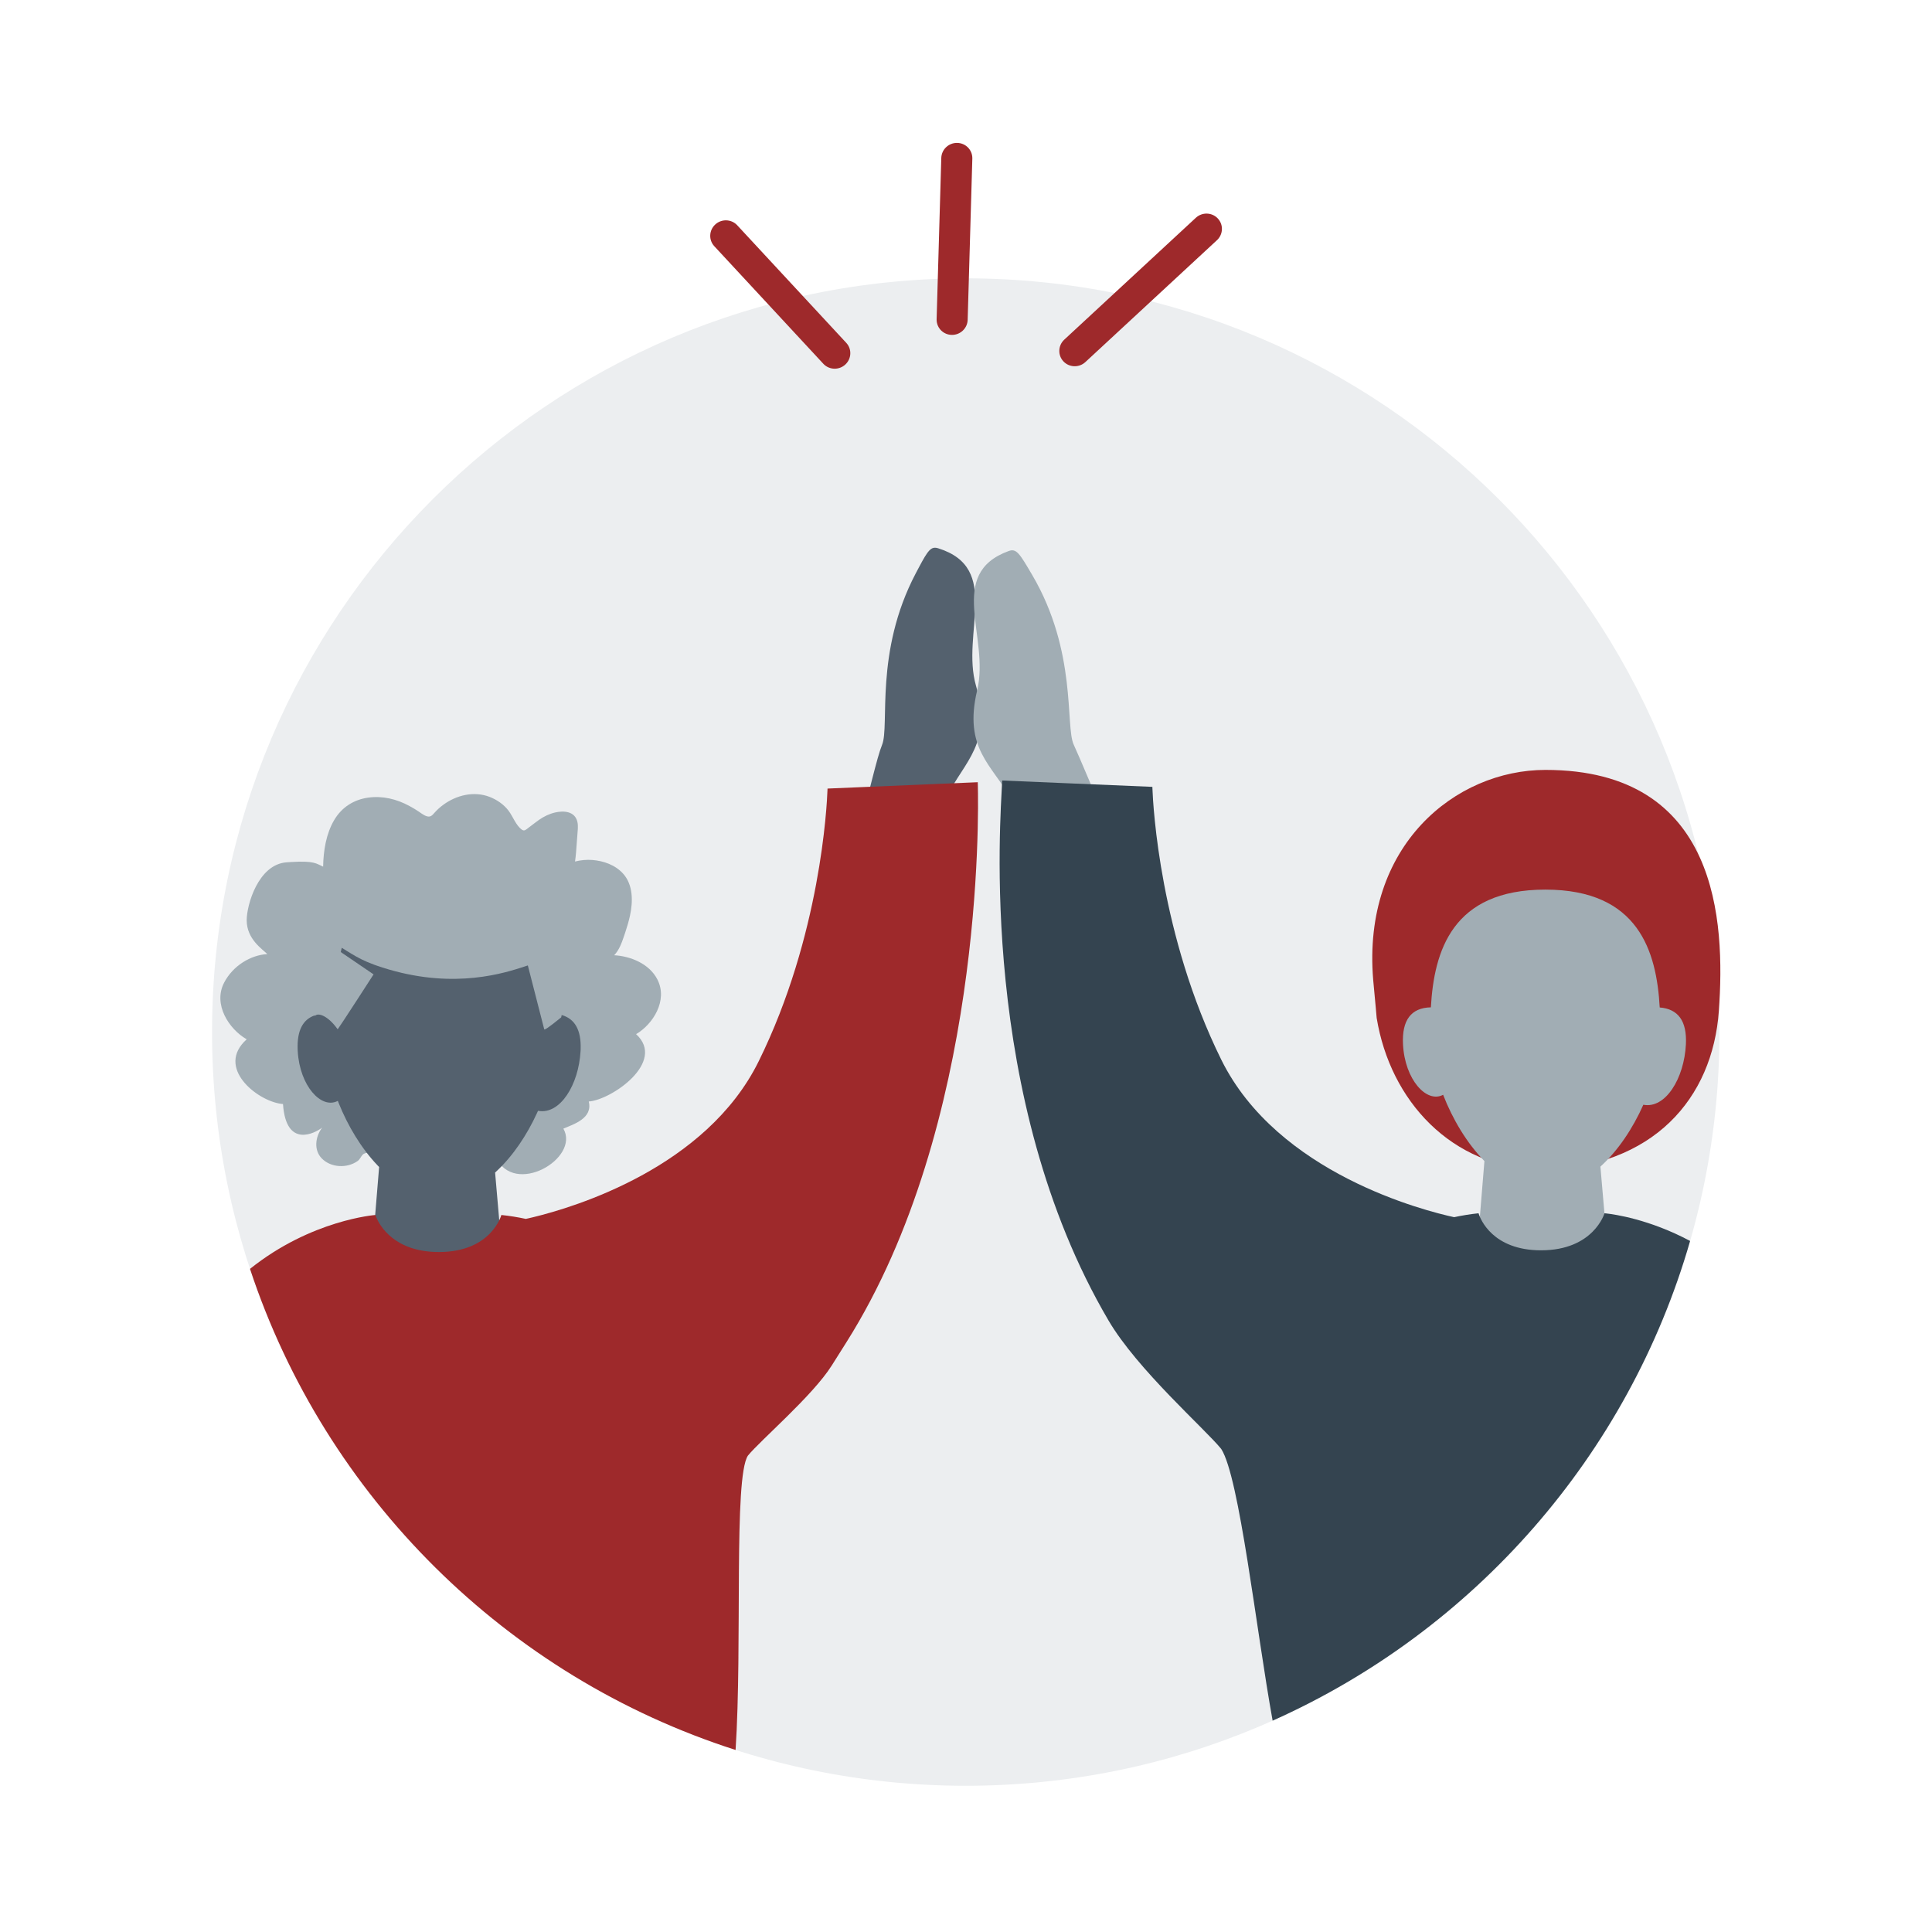
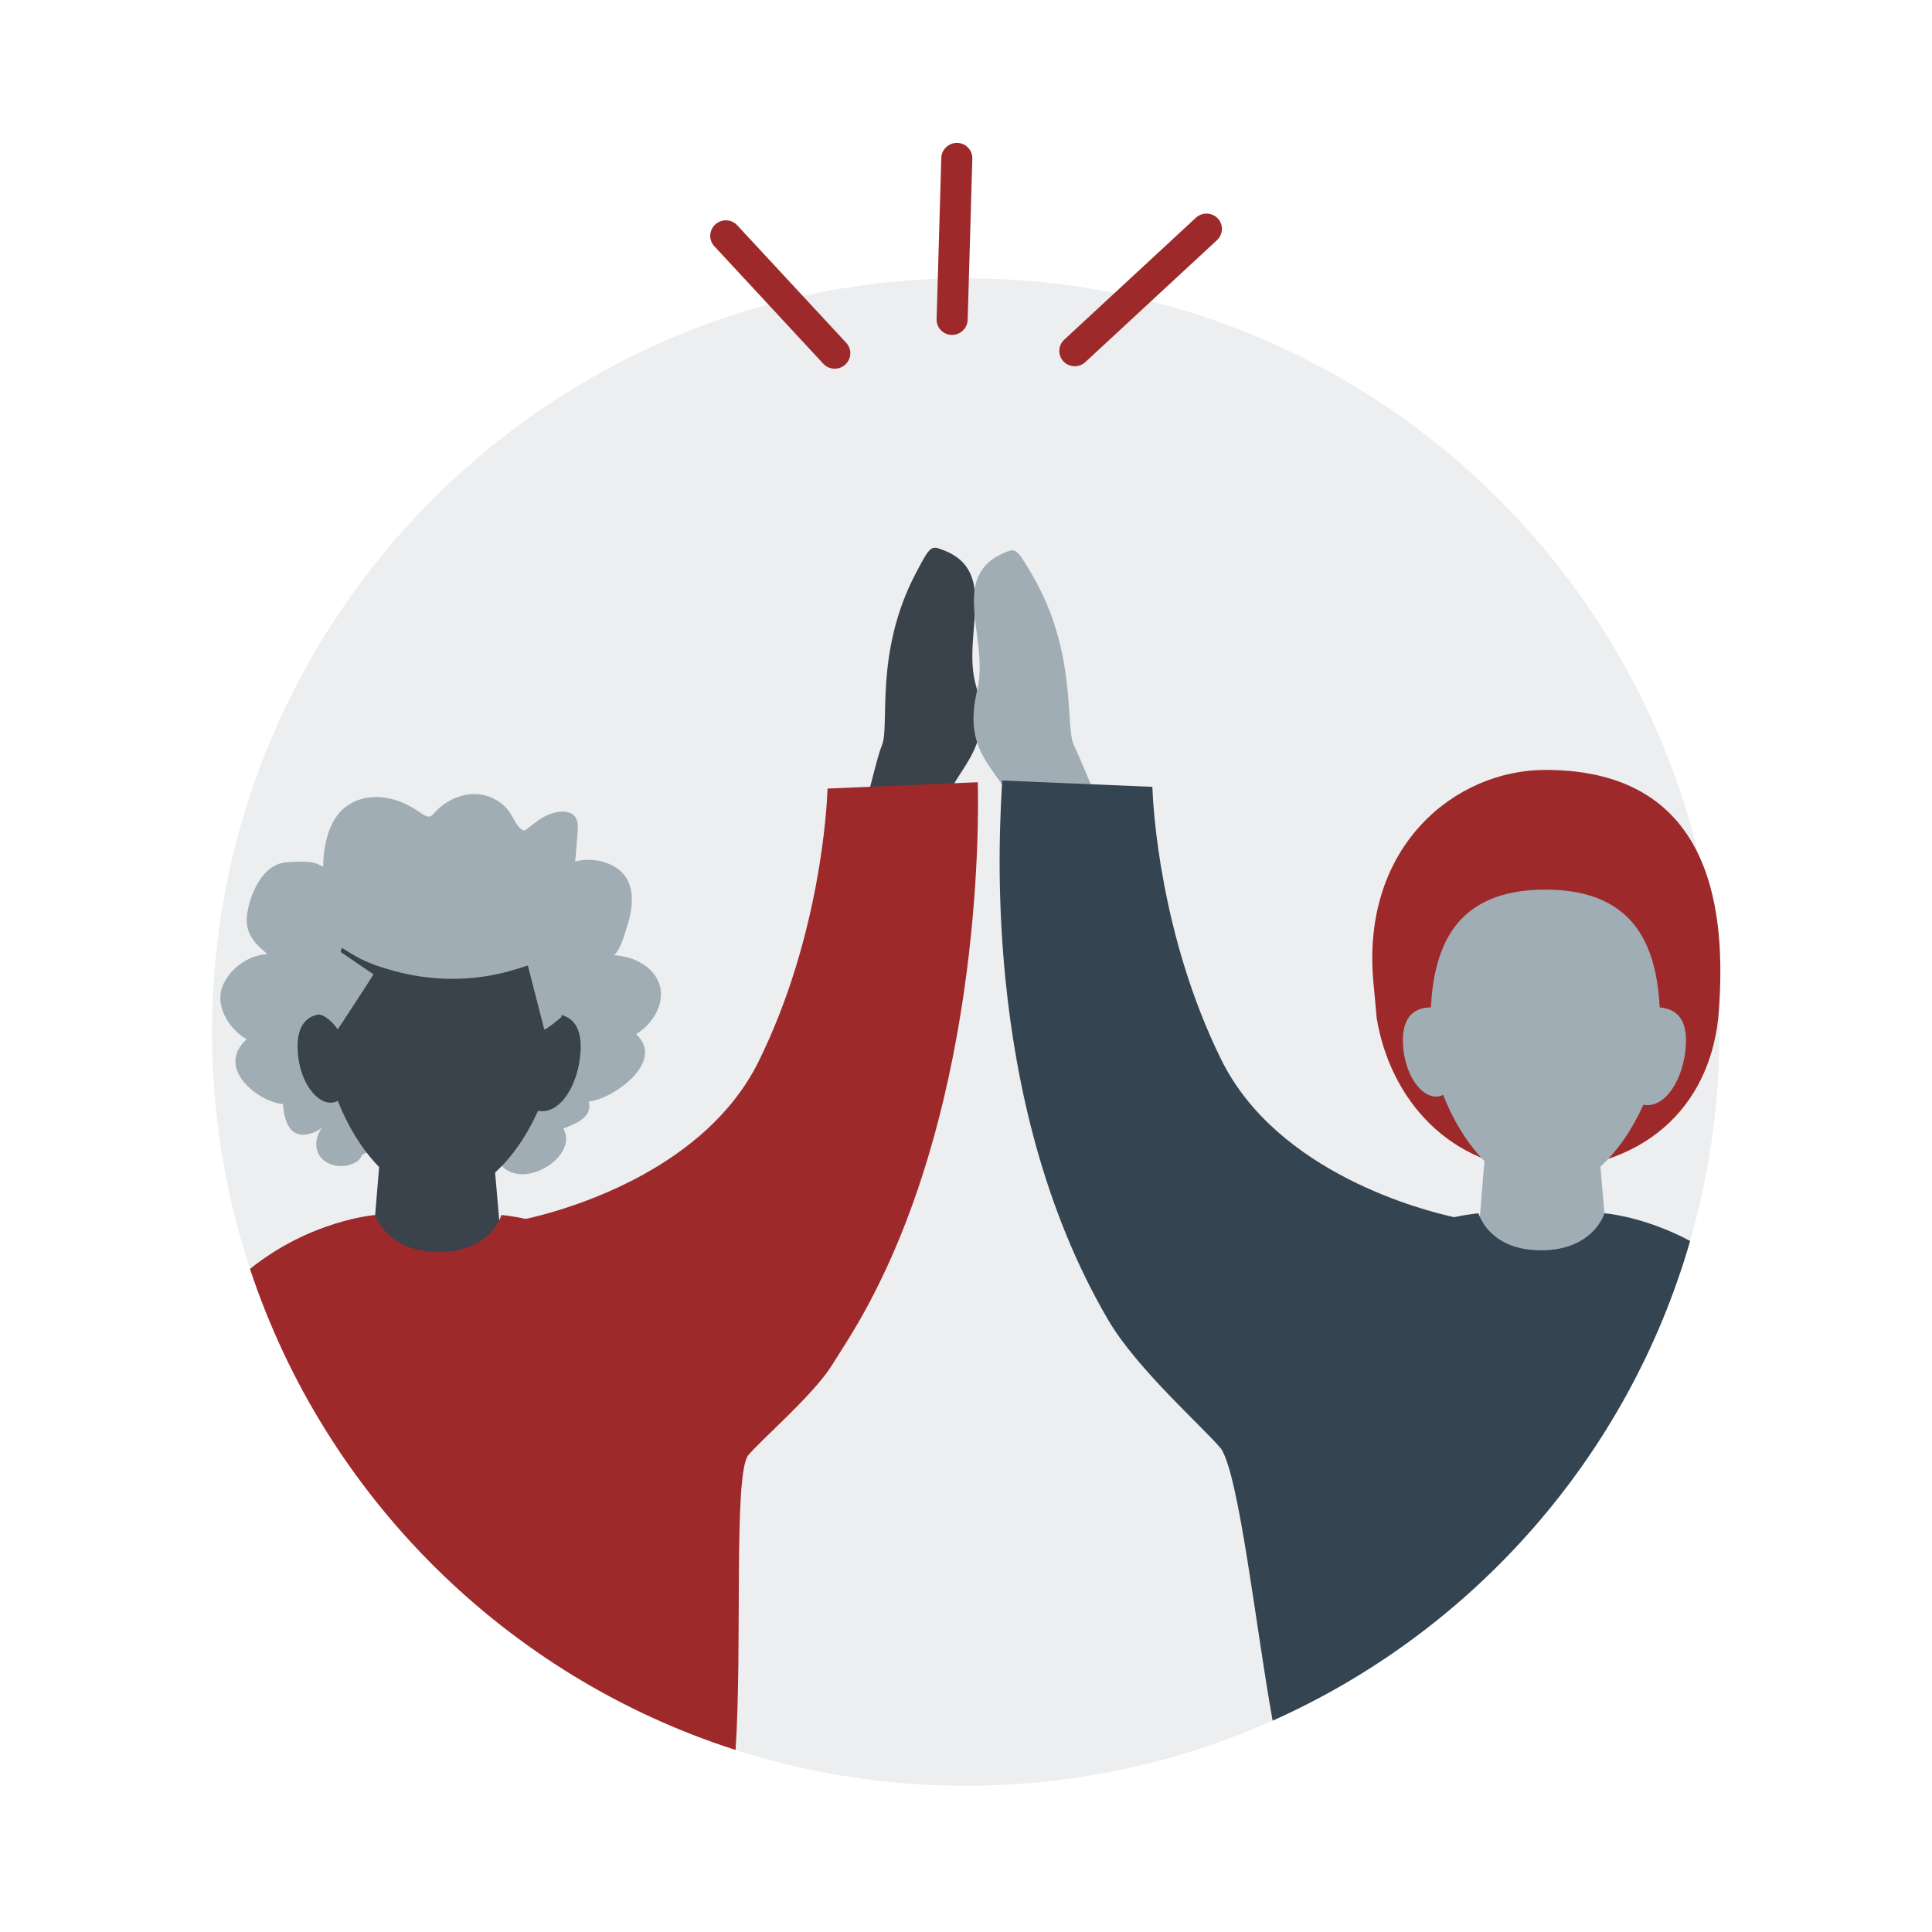
<svg xmlns="http://www.w3.org/2000/svg" width="676" height="676" viewBox="0 0 676 676">
  <g fill="none" fill-rule="evenodd">
    <circle fill="#ECEEF0" cx="337.914" cy="361.112" r="263.719" />
-     <path d="M171.318 278.829c2.513.97 4.954 2.615 6.659 4.88 1.517 2.021 2.601 5.226 4.698 6.636.82.55 1.42-.083 2.143-.644l.182-.136c1.216-.88 2.378-1.85 3.608-2.706 1.73-1.2 3.603-2.099 5.609-2.57 2.934-.688 6.991-.528 7.83 3.371.313 1.465.074 3.032-.029 4.509a363.304 363.304 0 01-.458 6.075 52.065 52.065 0 01-.361 3.198c1.985-.5 4.05-.697 6.074-.54 3.845.306 8.014 1.706 10.789 4.829 3.464 3.895 3.454 9.66 2.364 14.672-.434 2.007-1.032 3.97-1.67 5.907l-.489 1.45c-.79 2.322-1.702 4.763-3.375 6.476 5.52.3 12.247 2.833 15.138 8.496 3.758 7.355-1.616 15.698-7.464 19.112 10.659 9.718-8.618 23.018-16.56 23.564 1.457 5.895-5.218 7.924-8.882 9.5 5.94 10.422-17.345 24.019-23.679 9.848l-.19-.442c-1.104-2.717-2.274-4.513-3.37-5.684l-.401-.403-.02-.18-.065-.183 1.652-1.731c1.493-1.597 2.488-2.736 2.205-2.564-1.486.907-2.727 1.578-3.752 2.069l-.2.094.022-.071c.966-2.826 5.306-5.483 3.647-7.844l-.242-.291 2.948-1.29c2.802-1.256 5.618-2.774 7.384-5.549 4.132-6.487-.418-15.508-6.875-17.216-5.849-1.544-12.445 1.768-16.18 6.795-1.242-3.546-3.031-6.916-5.44-9.63l-.6-.665-.564.604c-2.545 2.822-4.438 6.319-5.75 10-3.948-5.218-10.924-8.66-17.105-7.053-6.83 1.768-11.642 11.136-7.275 17.87 2.538 3.912 7.115 5.421 10.926 7.101-2.971 3.134.728 6.01-1.061 9.91-.883 1.923-2.12 4.099-4.094 4.768-.73.247-1.588.27-2.163.872-.712.748-.88 1.583-1.794 2.224-3.637 2.565-9.314 2.368-12.536-.976-2.809-2.919-2.207-7.476.023-10.547l.187-.247-.267.215c-2.017 1.506-12.397 7.454-13.477-8.417l-.627-.063c-8.509-1.088-23.065-12.736-12.073-22.58-6.184-3.544-11.866-12.207-7.893-19.842 3.058-5.88 9.271-9.666 15.106-9.977-1.769-1.78-7.213-5.237-7.213-11.86 0-5.31 4.014-19.492 13.908-20.246l1.414-.097c8.53-.54 9.052.594 11.423 1.606.096-5.61 1.043-11.48 3.85-16.27 2.699-4.61 7.005-7.195 11.906-7.88 5.032-.7 10.001.493 14.506 2.964 1.13.618 2.245 1.266 3.315 2l.776.544c.66.456 1.351.882 2.1 1.06 1.172.28 1.752-.408 2.514-1.273a19.141 19.141 0 012.962-2.706c4.703-3.506 10.875-4.948 16.326-2.846zm-2.583 119.72l.52-.535.229.213.009.049c.066 1.7-3.332 3.358-1.62 3.95.447.155-2.3.739-4.153 1.29l-.3.09.06-.047c1.312-1.071 3.364-3.075 5.255-5.01zm.569-2.817l-.078.285c-.116.493-.119.99.043 1.495l.13.352-.143.15-.053-.046c-.805-.704-1.547-1.08-2.159-1.264l-.114-.032.126-.037.6-.206a19.4 19.4 0 001.517-.634l.13-.063zM129.69 350.62c8.068 1.85 16.406 2.61 24.404 4.789l.36.11c7.398-1.994 15.093-2.735 22.543-4.473-7.884-.012-15.786.84-23.66.076-.094-.009-.13-.113-.121-.303l1.49-.118c-8.327.792-16.68-.092-25.016-.08z" fill="#A1ADB4" />
-     <path d="M119.574 331.632l.679.411 2.53 1.562c2.223 1.352 4.612 2.672 8.308 4.005l.538.191c24.153 8.44 42.344 3.464 50.673.781l2.386-.78 5.734 22.338c.062.378 1.856-.866 5.385-3.726l.55-.447.172-.816c4.662 1.33 6.872 5.332 6.633 12.01l-.016.388-.02.37c-.701 11.706-7.113 22-14.635 20.787l-.238-.042-.317.703c-3.53 7.72-8.39 15.016-14.16 20.398l-.543.499 5.585 64.392h-51.617l5.452-66.325-.523-.539c-5.712-5.98-10.408-13.804-13.63-21.849l-.297-.754-.175.09c-5.68 2.784-13.108-5.329-13.844-17.353l-.02-.377-.017-.387c-.236-6.505 1.773-10.472 6.031-11.902l.02.224c1.034-1.283 4.48-.117 7.746 4.382l.196.274.022-.02.096-.122c.534-.72 2.778-4.124 6.731-10.217l5.725-8.85-11.478-7.813.338-1.486zM328.258 191.84c22.324 6.966 7.926 29.627 13.24 48.103 5.828 20.237-4 26.318-10.107 38.581-2.714 5.45 17.431 59.007-32.576 141.56l-28.48-33.328c28.48-79.99 34.592-117.082 38.303-126.15 2.721-6.652-2.754-32.373 11.769-59.971l1.114-2.11c3.219-6.056 4.258-7.457 6.737-6.685z" fill="#54616e" />
-     <path d="M289.549 275.916l52.563-2.22.026.851c.28 10.66 1.896 119.158-45.958 195.065l-5.18 8.213c-6.725 10.632-25.006 26.172-29.325 31.518-5.03 7.768-1.899 66.428-4.298 102.96-80.096-25.655-143.523-88.559-169.902-168.327 21.491-17.206 43.877-18.856 43.877-18.856l.043.134.1.28.156.39c1.184 2.828 6.276 12.156 21.913 12.156 18.432 0 21.86-12.96 21.86-12.96a79.86 79.86 0 018.55 1.367l1.017-.226.772-.179.84-.2c14.373-3.482 60.479-17.285 78.854-54.527 21.67-43.924 23.887-89.6 24.075-94.924l.016-.515zm251.202-6.528c60.674 0 62.894 53.07 60.674 84.287-2.177 30.634-22.891 54.82-62.375 55.713-31.315-.884-52.605-24.247-57.361-53.224l-.307-3.533-.909-9.79c-3.914-46.963 28.76-73.453 60.278-73.453zM257.77 78.633l.182.187 38.151 41.139c2.023 2.18 1.867 5.588-.35 7.61-2.15 1.964-5.45 1.9-7.492-.1l-.182-.187-38.151-41.138c-2.023-2.181-1.867-5.589.35-7.611 2.15-1.963 5.45-1.9 7.492.1zm168.329-2.2c1.98 2.102 1.914 5.375-.104 7.43l-.189.183-46.033 42.637c-2.2 2.038-5.638 1.935-7.677-.231-1.98-2.103-1.914-5.376.104-7.43l.189-.184 46.033-42.637c2.2-2.038 5.638-1.935 7.677.232zM334.94 50c2.91.06 5.22 2.38 5.275 5.236v.262l-1.632 56.41c-.087 2.973-2.587 5.333-5.587 5.271-2.91-.06-5.22-2.38-5.275-5.236v-.261l1.632-56.41c.087-2.974 2.587-5.334 5.587-5.272z" fill="#9e292b" />
+     <path d="M171.318 278.829c2.513.97 4.954 2.615 6.659 4.88 1.517 2.021 2.601 5.226 4.698 6.636.82.55 1.42-.083 2.143-.644l.182-.136c1.216-.88 2.378-1.85 3.608-2.706 1.73-1.2 3.603-2.099 5.609-2.57 2.934-.688 6.991-.528 7.83 3.371.313 1.465.074 3.032-.029 4.509a363.304 363.304 0 0 1-.458 6.075 52.065 52.065 0 0 1-.361 3.198c1.985-.5 4.05-.697 6.074-.54 3.845.306 8.014 1.706 10.789 4.829 3.464 3.895 3.454 9.66 2.364 14.672-.434 2.007-1.032 3.97-1.67 5.907l-.489 1.45c-.79 2.322-1.702 4.763-3.375 6.476 5.52.3 12.247 2.833 15.138 8.496 3.758 7.355-1.616 15.698-7.464 19.112 10.659 9.718-8.618 23.018-16.56 23.564 1.457 5.895-5.218 7.924-8.882 9.5 5.94 10.422-17.345 24.019-23.679 9.848l-.19-.442c-1.104-2.717-2.274-4.513-3.37-5.684l-.401-.403-.02-.18-.065-.183 1.652-1.731c1.493-1.597 2.488-2.736 2.205-2.564-1.486.907-2.727 1.578-3.752 2.069l-.2.094.022-.071c.966-2.826 5.306-5.483 3.647-7.844l-.242-.291 2.948-1.29c2.802-1.256 5.618-2.774 7.384-5.549 4.132-6.487-.418-15.508-6.875-17.216-5.849-1.544-12.445 1.768-16.18 6.795-1.242-3.546-3.031-6.916-5.44-9.63l-.6-.665-.564.604c-2.545 2.822-4.438 6.319-5.75 10-3.948-5.218-10.924-8.66-17.105-7.053-6.83 1.768-11.642 11.136-7.275 17.87 2.538 3.912 7.115 5.421 10.926 7.101-2.971 3.134.728 6.01-1.061 9.91-.883 1.923-2.12 4.099-4.094 4.768-.73.247-1.588.27-2.163.872-.712.748-.88 1.583-1.794 2.224-3.637 2.565-9.314 2.368-12.536-.976-2.809-2.919-2.207-7.476.023-10.547l.187-.247-.267.215c-2.017 1.506-12.397 7.454-13.477-8.417l-.627-.063c-8.509-1.088-23.065-12.736-12.073-22.58-6.184-3.544-11.866-12.207-7.893-19.842 3.058-5.88 9.271-9.666 15.106-9.977-1.769-1.78-7.213-5.237-7.213-11.86 0-5.31 4.014-19.492 13.908-20.246l1.414-.097c8.53-.54 9.052.594 11.423 1.606.096-5.61 1.043-11.48 3.85-16.27 2.699-4.61 7.005-7.195 11.906-7.88 5.032-.7 10.001.493 14.506 2.964 1.13.618 2.245 1.266 3.315 2l.776.544c.66.456 1.351.882 2.1 1.06 1.172.28 1.752-.408 2.514-1.273a19.141 19.141 0 0 1 2.962-2.706c4.703-3.506 10.875-4.948 16.326-2.846zm-2.583 119.72.52-.535.229.213.009.049c.066 1.7-3.332 3.358-1.62 3.95.447.155-2.3.739-4.153 1.29l-.3.09.06-.047c1.312-1.071 3.364-3.075 5.255-5.01zm.569-2.817-.078.285c-.116.493-.119.99.043 1.495l.13.352-.143.15-.053-.046c-.805-.704-1.547-1.08-2.159-1.264l-.114-.032.126-.037.6-.206a19.4 19.4 0 0 0 1.517-.634l.13-.063zM129.69 350.62c8.068 1.85 16.406 2.61 24.404 4.789l.36.11c7.398-1.994 15.093-2.735 22.543-4.473-7.884-.012-15.786.84-23.66.076-.094-.009-.13-.113-.121-.303l1.49-.118c-8.327.792-16.68-.092-25.016-.08z" fill="#A1ADB4" />
+     <path d="m119.574 331.632.679.411 2.53 1.562c2.223 1.352 4.612 2.672 8.308 4.005l.538.191c24.153 8.44 42.344 3.464 50.673.781l2.386-.78 5.734 22.338c.062.378 1.856-.866 5.385-3.726l.55-.447.172-.816c4.662 1.33 6.872 5.332 6.633 12.01l-.016.388-.02.37c-.701 11.706-7.113 22-14.635 20.787l-.238-.042-.317.703c-3.53 7.72-8.39 15.016-14.16 20.398l-.543.499 5.585 64.392h-51.617l5.452-66.325-.523-.539c-5.712-5.98-10.408-13.804-13.63-21.849l-.297-.754-.175.09c-5.68 2.784-13.108-5.329-13.844-17.353l-.02-.377-.017-.387c-.236-6.505 1.773-10.472 6.031-11.902l.02.224c1.034-1.283 4.48-.117 7.746 4.382l.196.274.022-.02.096-.122c.534-.72 2.778-4.124 6.731-10.217l5.725-8.85-11.478-7.813.338-1.486zM328.258 191.84c22.324 6.966 7.926 29.627 13.24 48.103 5.828 20.237-4 26.318-10.107 38.581-2.714 5.45 17.431 59.007-32.576 141.56l-28.48-33.328c28.48-79.99 34.592-117.082 38.303-126.15 2.721-6.652-2.754-32.373 11.769-59.971l1.114-2.11c3.219-6.056 4.258-7.457 6.737-6.685z" fill="#3a424b" />
+     <path d="m289.549 275.916 52.563-2.22.026.851c.28 10.66 1.896 119.158-45.958 195.065l-5.18 8.213c-6.725 10.632-25.006 26.172-29.325 31.518-5.03 7.768-1.899 66.428-4.298 102.96-80.096-25.655-143.523-88.559-169.902-168.327 21.491-17.206 43.877-18.856 43.877-18.856l.043.134.1.28.156.39c1.184 2.828 6.276 12.156 21.913 12.156 18.432 0 21.86-12.96 21.86-12.96a79.86 79.86 0 0 1 8.55 1.367l1.017-.226.772-.179.84-.2c14.373-3.482 60.479-17.285 78.854-54.527 21.67-43.924 23.887-89.6 24.075-94.924l.016-.515zm251.202-6.528c60.674 0 62.894 53.07 60.674 84.287-2.177 30.634-22.891 54.82-62.375 55.713-31.315-.884-52.605-24.247-57.361-53.224l-.307-3.533-.909-9.79c-3.914-46.963 28.76-73.453 60.278-73.453zM257.77 78.633l.182.187 38.151 41.139c2.023 2.18 1.867 5.588-.35 7.61-2.15 1.964-5.45 1.9-7.492-.1l-.182-.187-38.151-41.138c-2.023-2.181-1.867-5.589.35-7.611 2.15-1.963 5.45-1.9 7.492.1zm168.329-2.2c1.98 2.102 1.914 5.375-.104 7.43l-.189.183-46.033 42.637c-2.2 2.038-5.638 1.935-7.677-.231-1.98-2.103-1.914-5.376.104-7.43l.189-.184 46.033-42.637c2.2-2.038 5.638-1.935 7.677.232zM334.94 50c2.91.06 5.22 2.38 5.275 5.236v.262l-1.632 56.41c-.087 2.973-2.587 5.333-5.587 5.271-2.91-.06-5.22-2.38-5.275-5.236v-.261l1.632-56.41c.087-2.974 2.587-5.334 5.587-5.272z" fill="#9e292b" />
    <path d="M540.694 311.272c32.645 0 38.93 21.585 40.038 41.24 6.503.518 9.554 4.808 9.16 12.871-.59 12.012-7.19 22.657-14.894 21.164-3.661 8.242-8.836 16.052-15.02 21.647l5.582 64.542h-51.616l5.451-66.478c-6.13-6.242-11.129-14.621-14.452-23.194-5.759 3.077-13.428-5.299-14.038-17.68-.417-8.456 2.837-12.763 9.751-12.922 1.117-19.64 7.42-41.19 40.038-41.19zM361.187 201.215c15.773 26.88 11.483 52.833 14.507 59.35 4.122 8.883 17.942 43.489 59.4 136.354l-40.245-10.543c-53.74-80.104-38.1-101.522-41.06-106.839-6.667-11.962-16.762-17.573-11.87-38.065 4.463-18.702-10.958-40.661 11.02-48.674 2.703-.984 3.763.778 8.248 8.417z" fill="#A1ADB4" />
-     <path d="M350.65 273.098l52.564 2.22.022.698c.23 6.112 2.63 51.284 24.069 94.74 19.724 39.978 71.4 52.944 81.485 55.13a80.314 80.314 0 018.55-1.367l.072.236c.572 1.755 4.828 12.724 21.786 12.724 18.432 0 22.214-12.96 22.214-12.96l.572.056c2.752.297 15.077 1.996 29.379 9.63-21.61 75.097-75.696 136.437-146.073 167.848-5.753-31.706-11.609-85.22-17.985-95.069-5.657-7.002-29.315-27.717-39.444-44.959-45.842-78.031-37.725-175.96-37.251-187.967l.04-.96z" fill="#344450" />
+     <path d="m350.65 273.098 52.564 2.22.022.698c.23 6.112 2.63 51.284 24.069 94.74 19.724 39.978 71.4 52.944 81.485 55.13a80.314 80.314 0 0 1 8.55-1.367l.072.236c.572 1.755 4.828 12.724 21.786 12.724 18.432 0 22.214-12.96 22.214-12.96l.572.056c2.752.297 15.077 1.996 29.379 9.63-21.61 75.097-75.696 136.437-146.073 167.848-5.753-31.706-11.609-85.22-17.985-95.069-5.657-7.002-29.315-27.717-39.444-44.959-45.842-78.031-37.725-175.96-37.251-187.967l.04-.96z" fill="#344450" />
  </g>
</svg>
